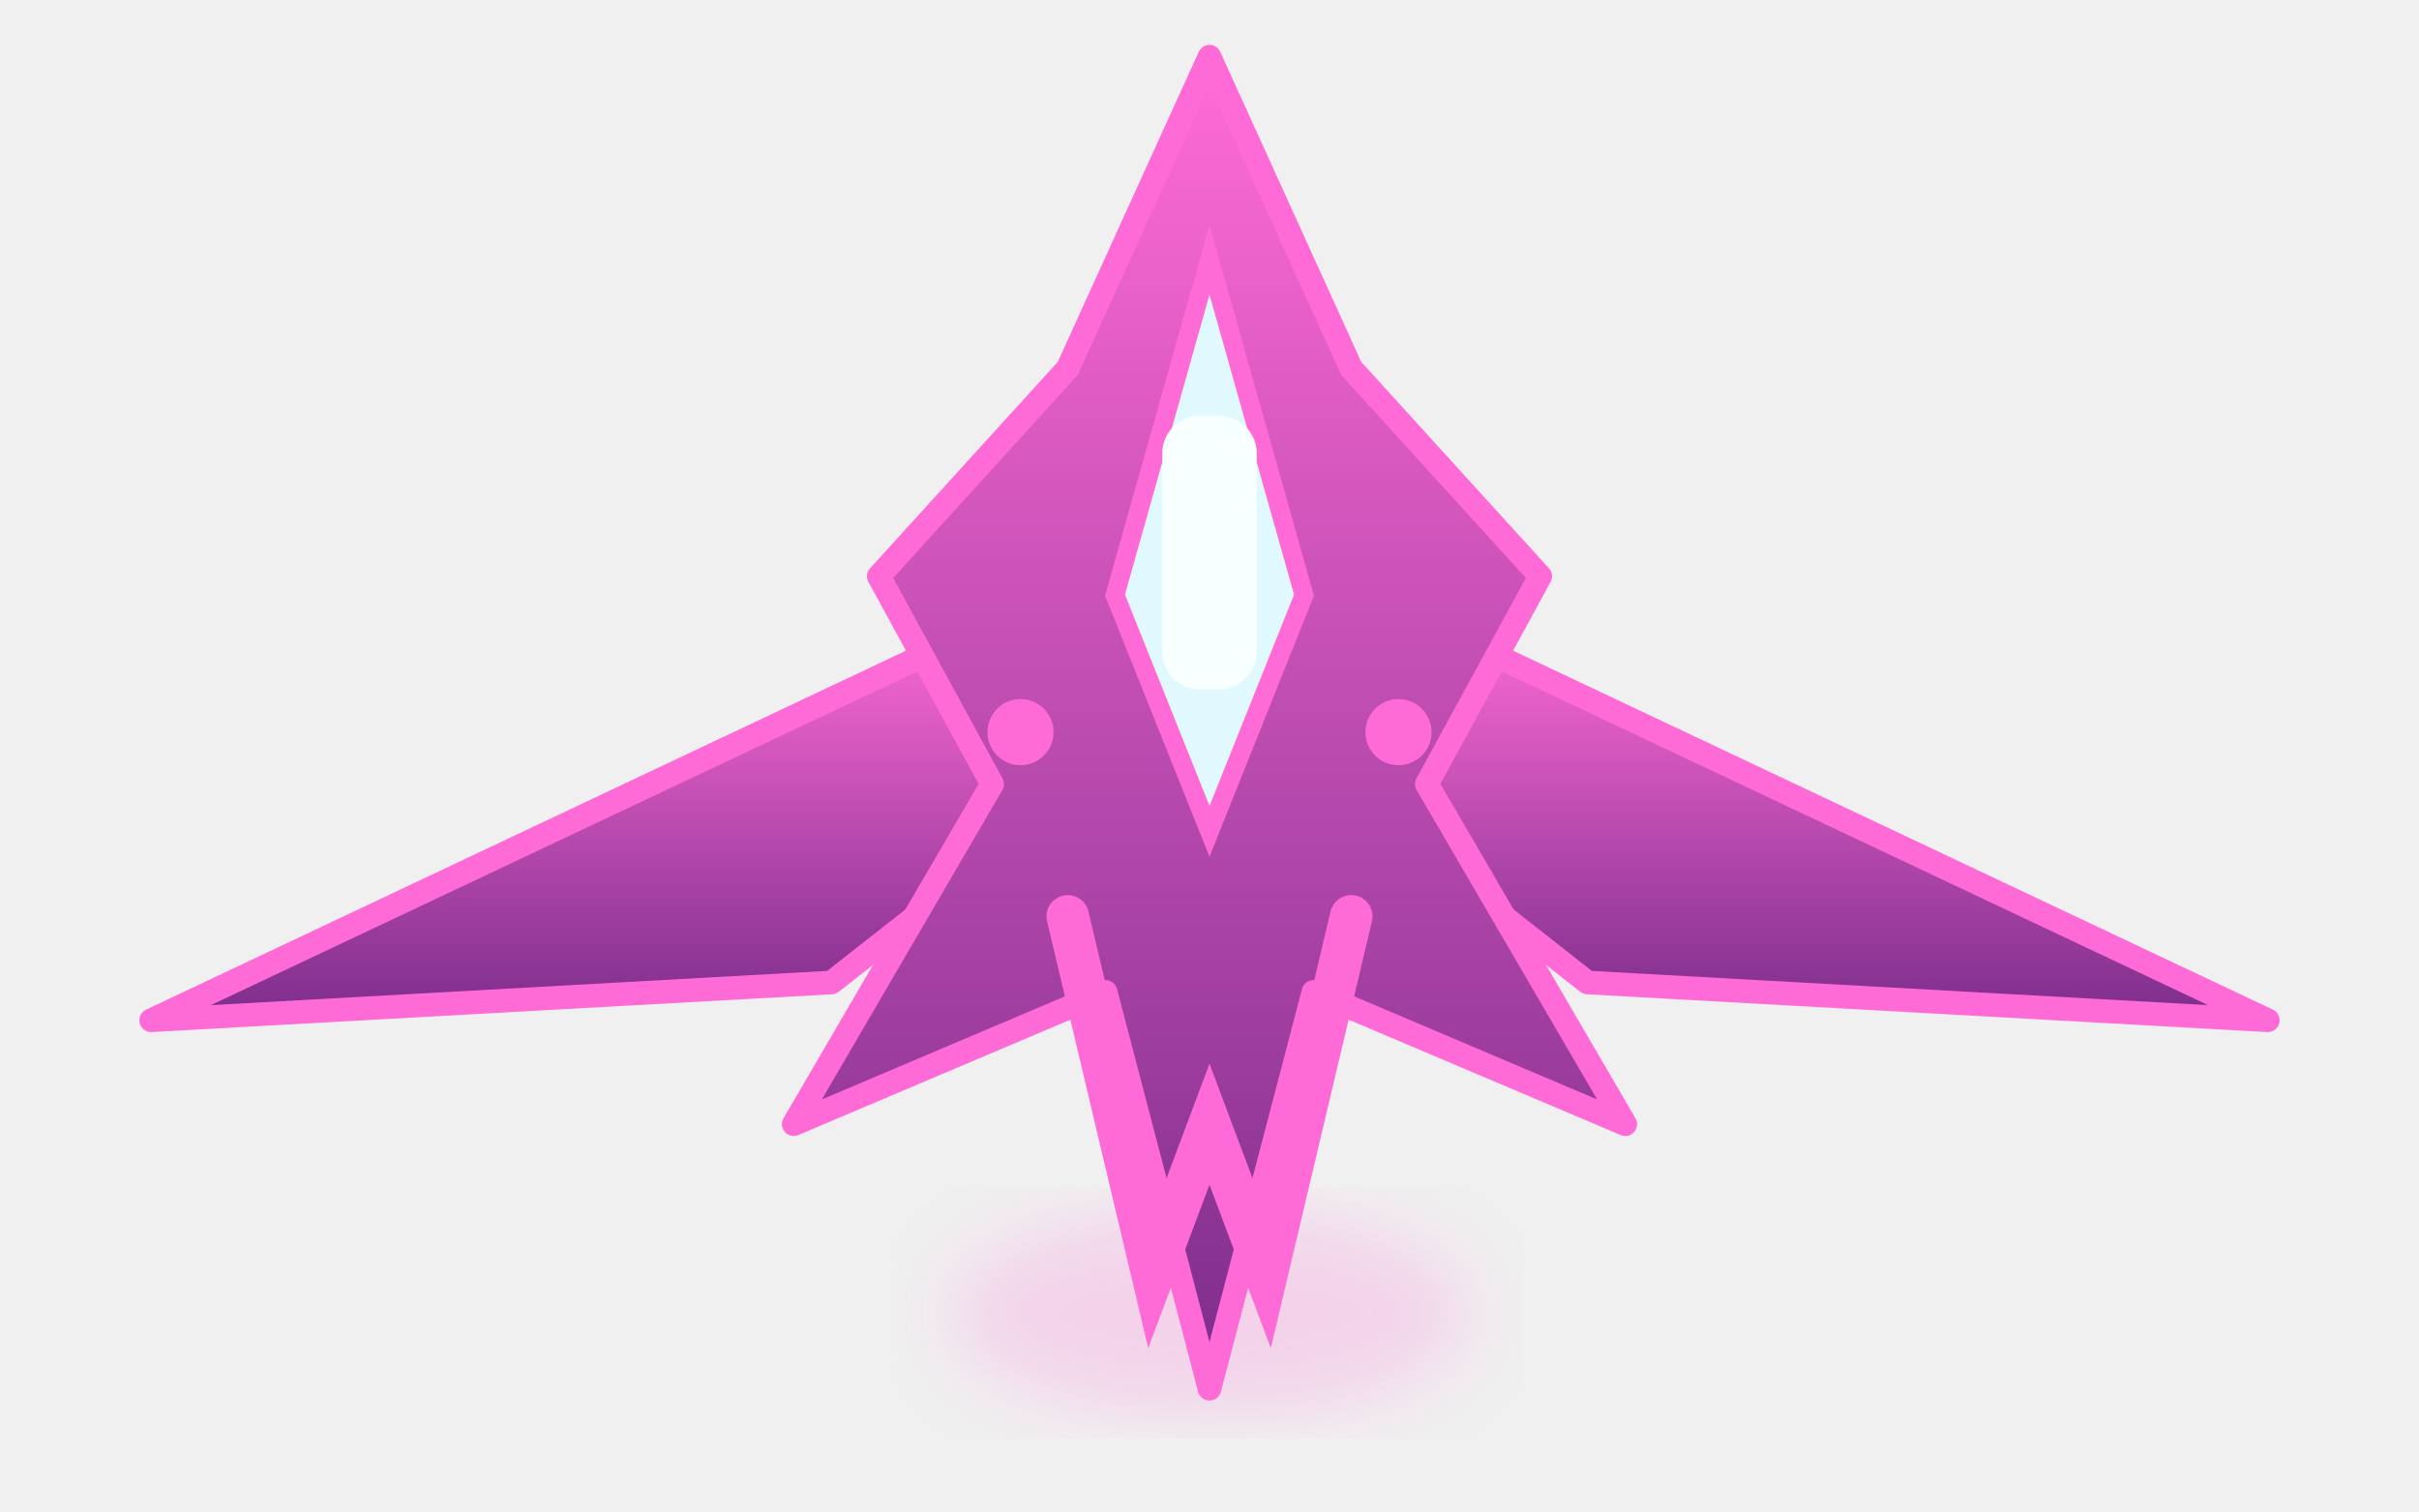
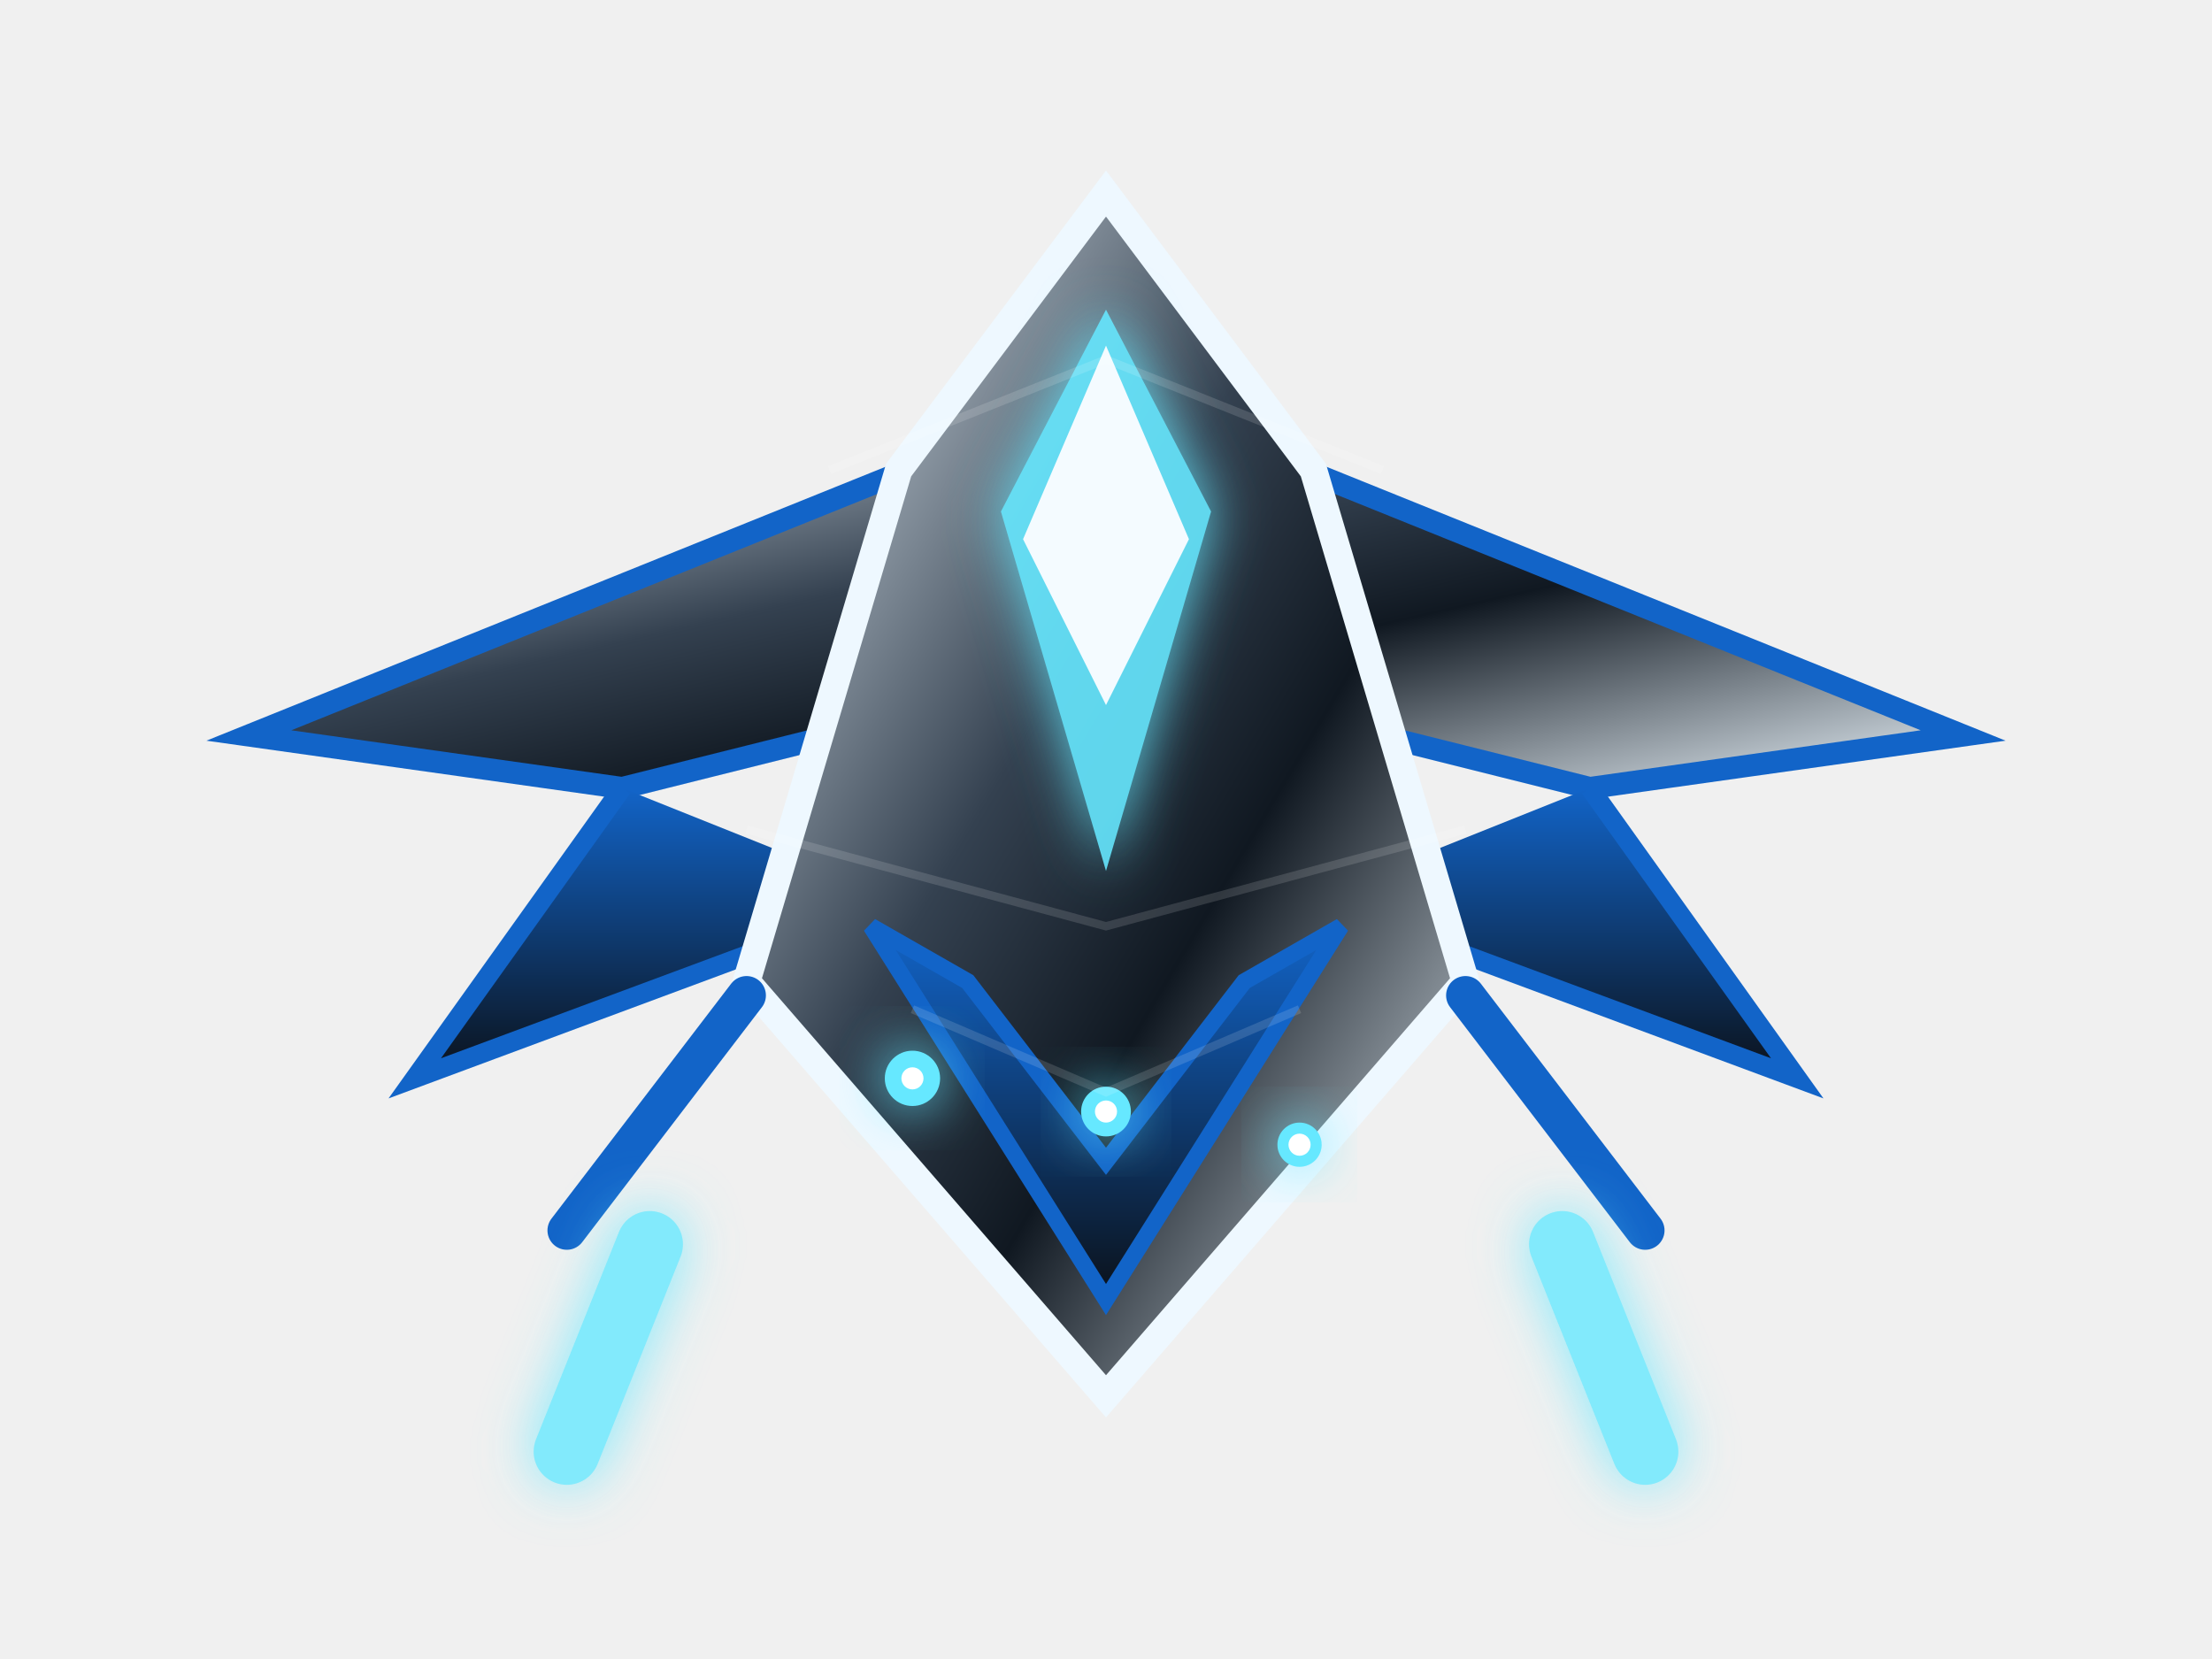
- <svg xmlns="http://www.w3.org/2000/svg" width="512" height="320" viewBox="0 0 512 320">
+ <svg xmlns="http://www.w3.org/2000/svg" viewBox="0 0 800 600">
  <defs>
-     <linearGradient id="h" x1="0" y1="0" x2="0" y2="1">
-       <stop stop-color="#ff6bd6" />
-       <stop offset="1" stop-color="#7c2d8c" />
+     <filter id="gplayer4" x="-80%" y="-80%" width="260%" height="260%">
+       <feGaussianBlur stdDeviation="10" result="b" />
+       <feMerge>
+         <feMergeNode in="b" />
+         <feMergeNode in="SourceGraphic" />
+       </feMerge>
+     </filter>
+     <linearGradient id="gplayer4m" x1="0" y1="0" x2="1" y2="1">
+       <stop offset="0" stop-color="#eef8ff" />
+       <stop offset=".42" stop-color="#344150" />
+       <stop offset=".62" stop-color="#101821" />
+       <stop offset="1" stop-color="#eef8ff" />
    </linearGradient>
-     <filter id="g">
-       <feGaussianBlur stdDeviation="8" />
-     </filter>
+     <linearGradient id="gplayer4a" x1="0" y1="0" x2="0" y2="1">
+       <stop stop-color="#1264c8" />
+       <stop offset="1" stop-color="#0b1119" />
+     </linearGradient>
+     <radialGradient id="gplayer4c">
+       <stop stop-color="#ffffff" />
+       <stop offset=".22" stop-color="#66e8ff" />
+       <stop offset=".7" stop-color="#66e8ff" stop-opacity=".55" />
+       <stop offset="1" stop-color="#66e8ff" stop-opacity="0" />
+     </radialGradient>
  </defs>
-   <ellipse cx="256" cy="278" rx="55" ry="22" fill="#ff6bd6" opacity=".22" filter="url(#g)" />
-   <g fill="url(#h)" stroke="#ff6bd6" stroke-width="5" stroke-linejoin="round">
-     <path d="M214 130 L32 216 L176 208 L232 164 Z" />
-     <path d="M214 130 L32 216 L176 208 L232 164 Z" transform="translate(512 0) scale(-1 1)" />
-     <path d="M256 12 L286 78 L326 122 L302 166 L344 238 L278 210 L256 294 L234 210 L168 238 L210 166 L186 122 L226 78 Z" />
+   <g>
+     <path d="M390 145 L90 266 L225 285 L365 250 Z M410 145 L710 266 L575 285 L435 250 Z" fill="url(#gplayer4m)" stroke="#1264c8" stroke-width="8" />
+     <path d="M225 285 L150 390 L325 325 M575 285 L650 390 L475 325" fill="url(#gplayer4a)" stroke="#1264c8" stroke-width="7" />
+     <path d="M400 70 L475 170 L530 355 L400 505 L270 355 L325 170 Z" fill="url(#gplayer4m)" stroke="#eef8ff" stroke-width="10" />
+     <path d="M400 112 L438 185 L400 315 L362 185 Z" fill="#66e8ff" opacity=".9" filter="url(#gplayer4)" />
+     <path d="M400 125 L430 195 L400 255 L370 195 Z" fill="#f4fbff" />
+     <path d="M315 335 L400 470 L485 335 L450 355 L400 420 L350 355 Z" fill="url(#gplayer4a)" stroke="#1264c8" stroke-width="6" />
+     <circle cx="330" cy="390" r="10" fill="#66e8ff" filter="url(#gplayer4)" />
+     <circle cx="330" cy="390" r="4" fill="#fff" />
+     <circle cx="400" cy="402" r="9" fill="#66e8ff" filter="url(#gplayer4)" />
+     <circle cx="400" cy="402" r="4" fill="#fff" />
+     <circle cx="470" cy="414" r="8" fill="#66e8ff" filter="url(#gplayer4)" />
+     <circle cx="470" cy="414" r="4" fill="#fff" />
+     <path d="M270 360 L205 445 M530 360 L595 445" stroke="#1264c8" stroke-width="14" stroke-linecap="round" />
+     <path d="M235 450 L205 525 M565 450 L595 525" stroke="#66e8ff" stroke-width="24" stroke-linecap="round" opacity=".8" filter="url(#gplayer4)" />
+     <g opacity=".75" fill="none" stroke="#ffffff" stroke-opacity=".18" stroke-width="3">
+       <path d="M300 170 L400 130 L500 170" />
+       <path d="M270 300 L400 335 L530 300" />
+       <path d="M330 365 L400 395 L470 365" />
+     </g>
  </g>
-   <path d="M256 55 L276 126 L256 176 L236 126 Z" fill="#dff9ff" stroke="#ff6bd6" stroke-width="4" />
-   <rect x="246" y="88" width="20" height="58" rx="8" fill="#f7ffff" />
-   <path d="M226 194 L244 270 L256 238 L268 270 L286 194" fill="none" stroke="#ff6bd6" stroke-width="9" stroke-linecap="round" />
-   <circle cx="216" cy="155" r="7" fill="#ff6bd6" />
-   <circle cx="296" cy="155" r="7" fill="#ff6bd6" />
</svg>
